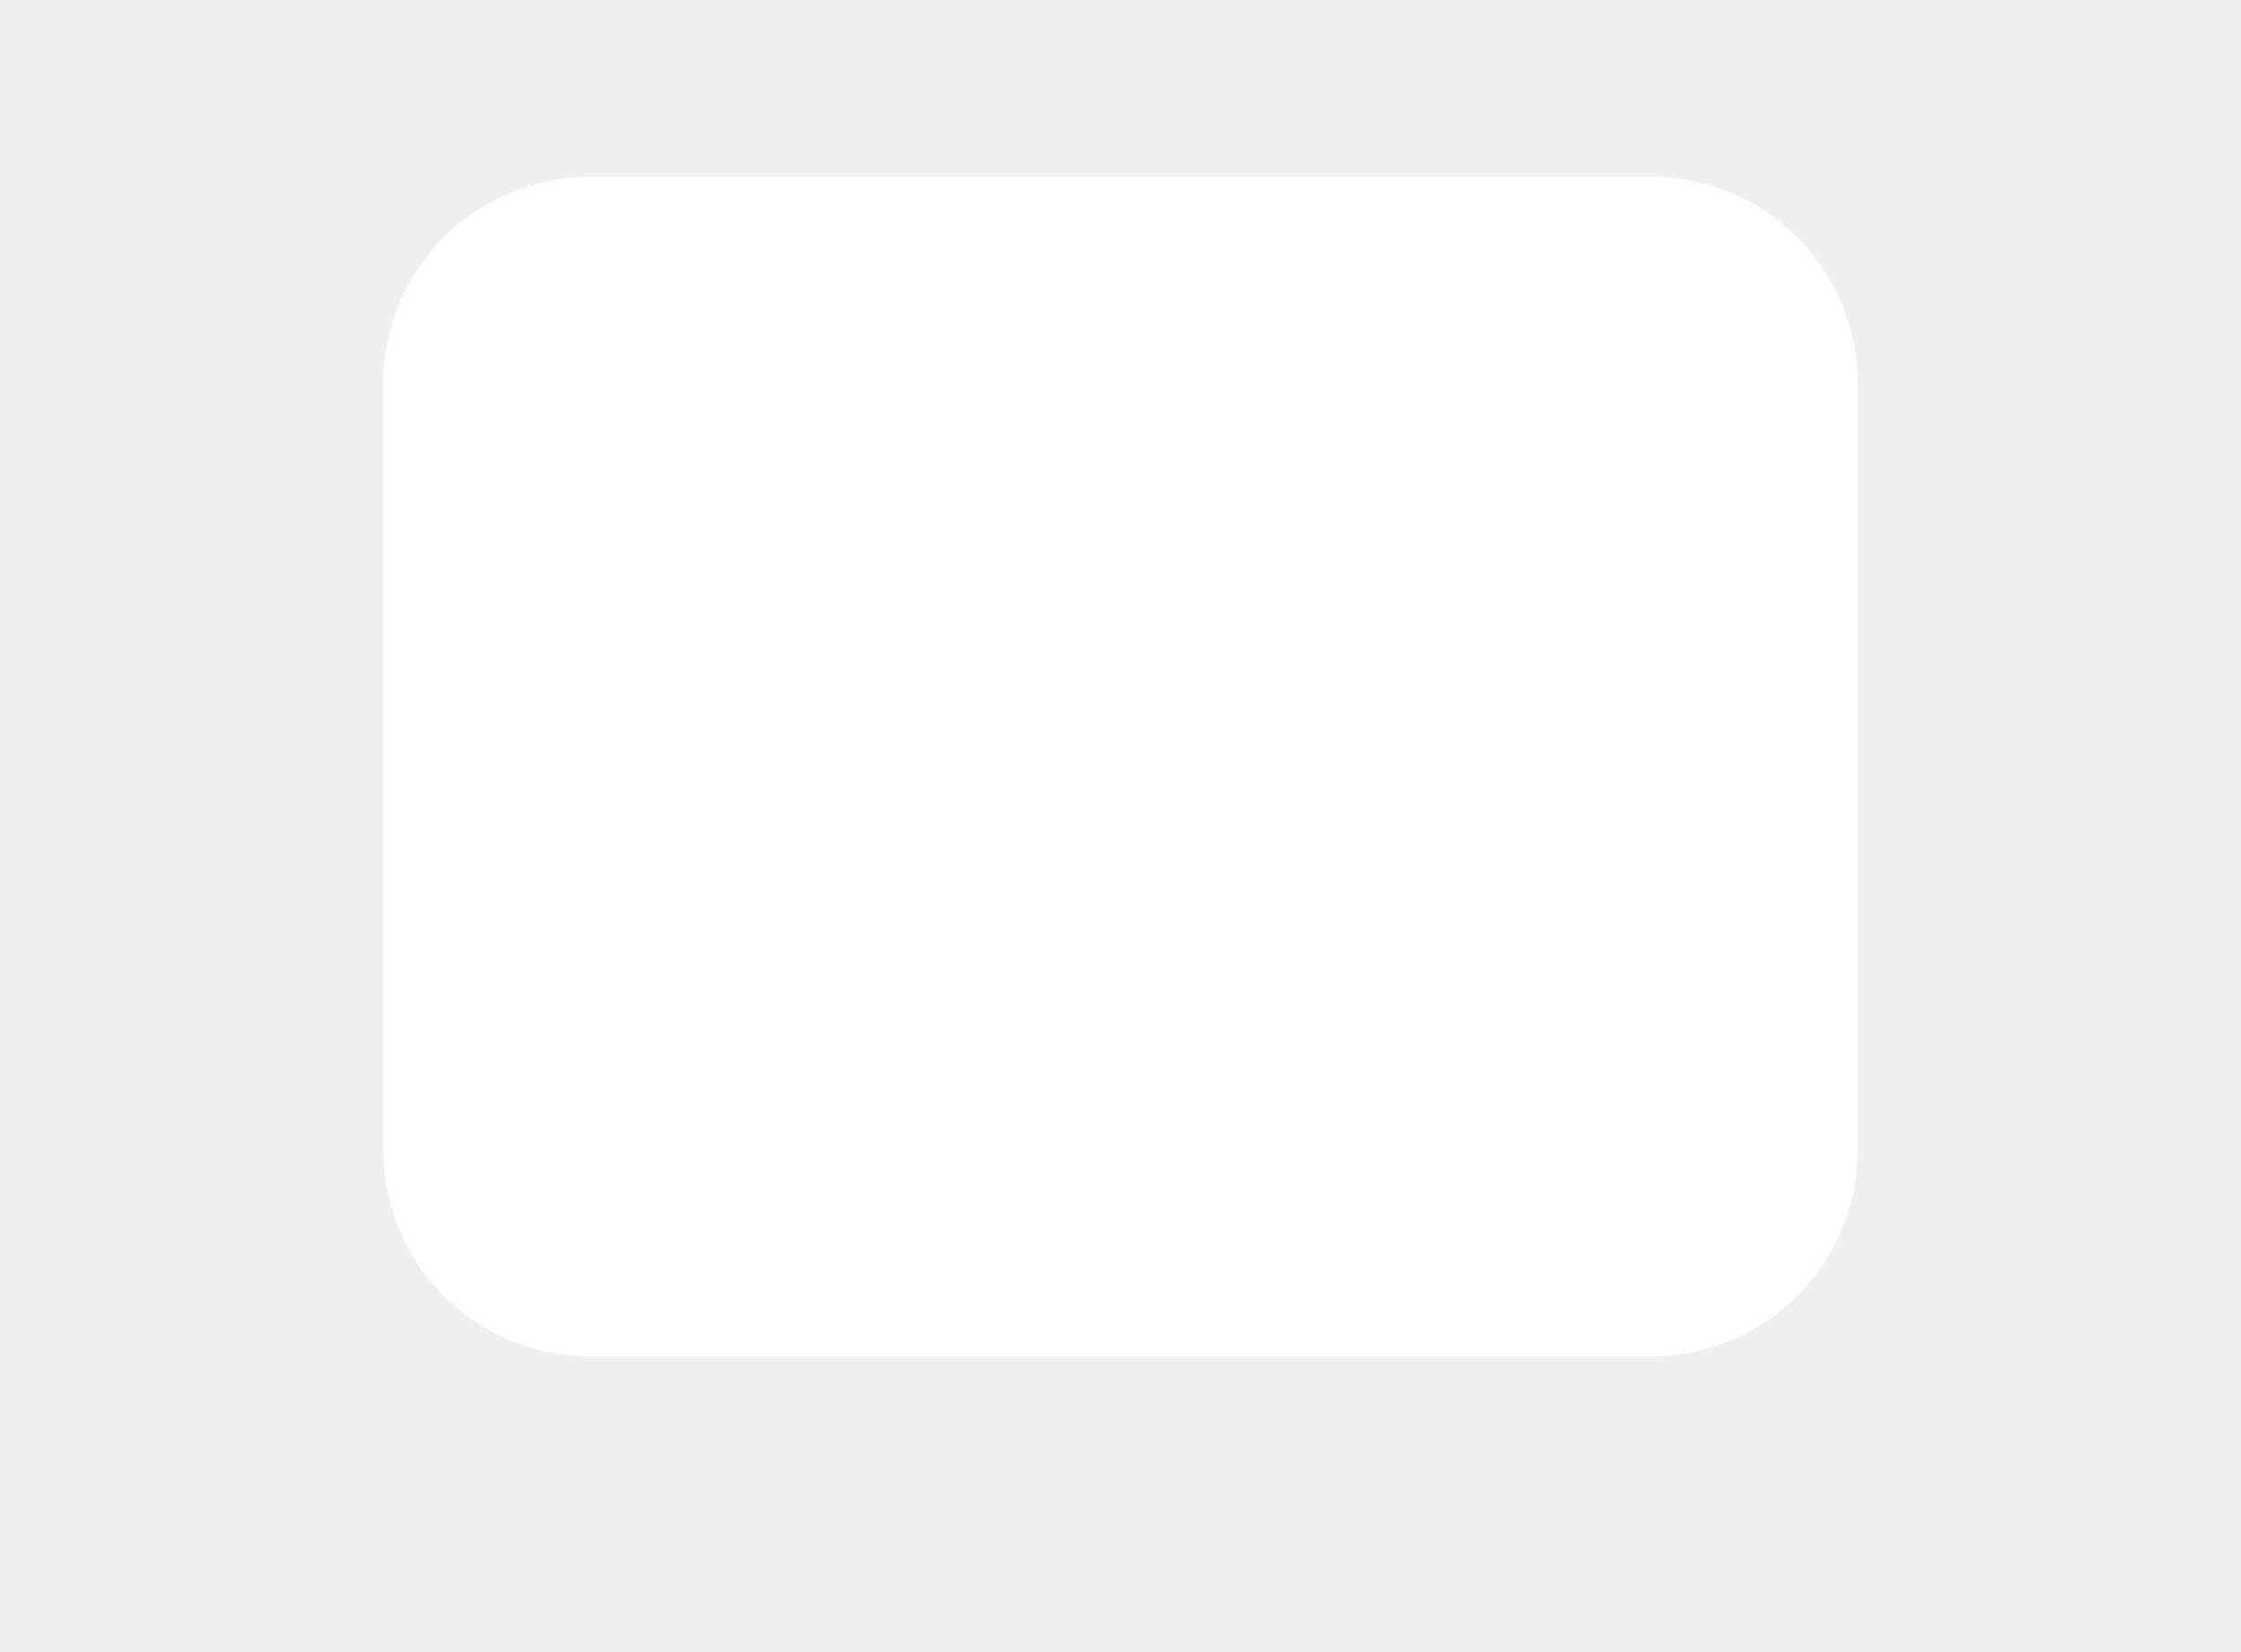
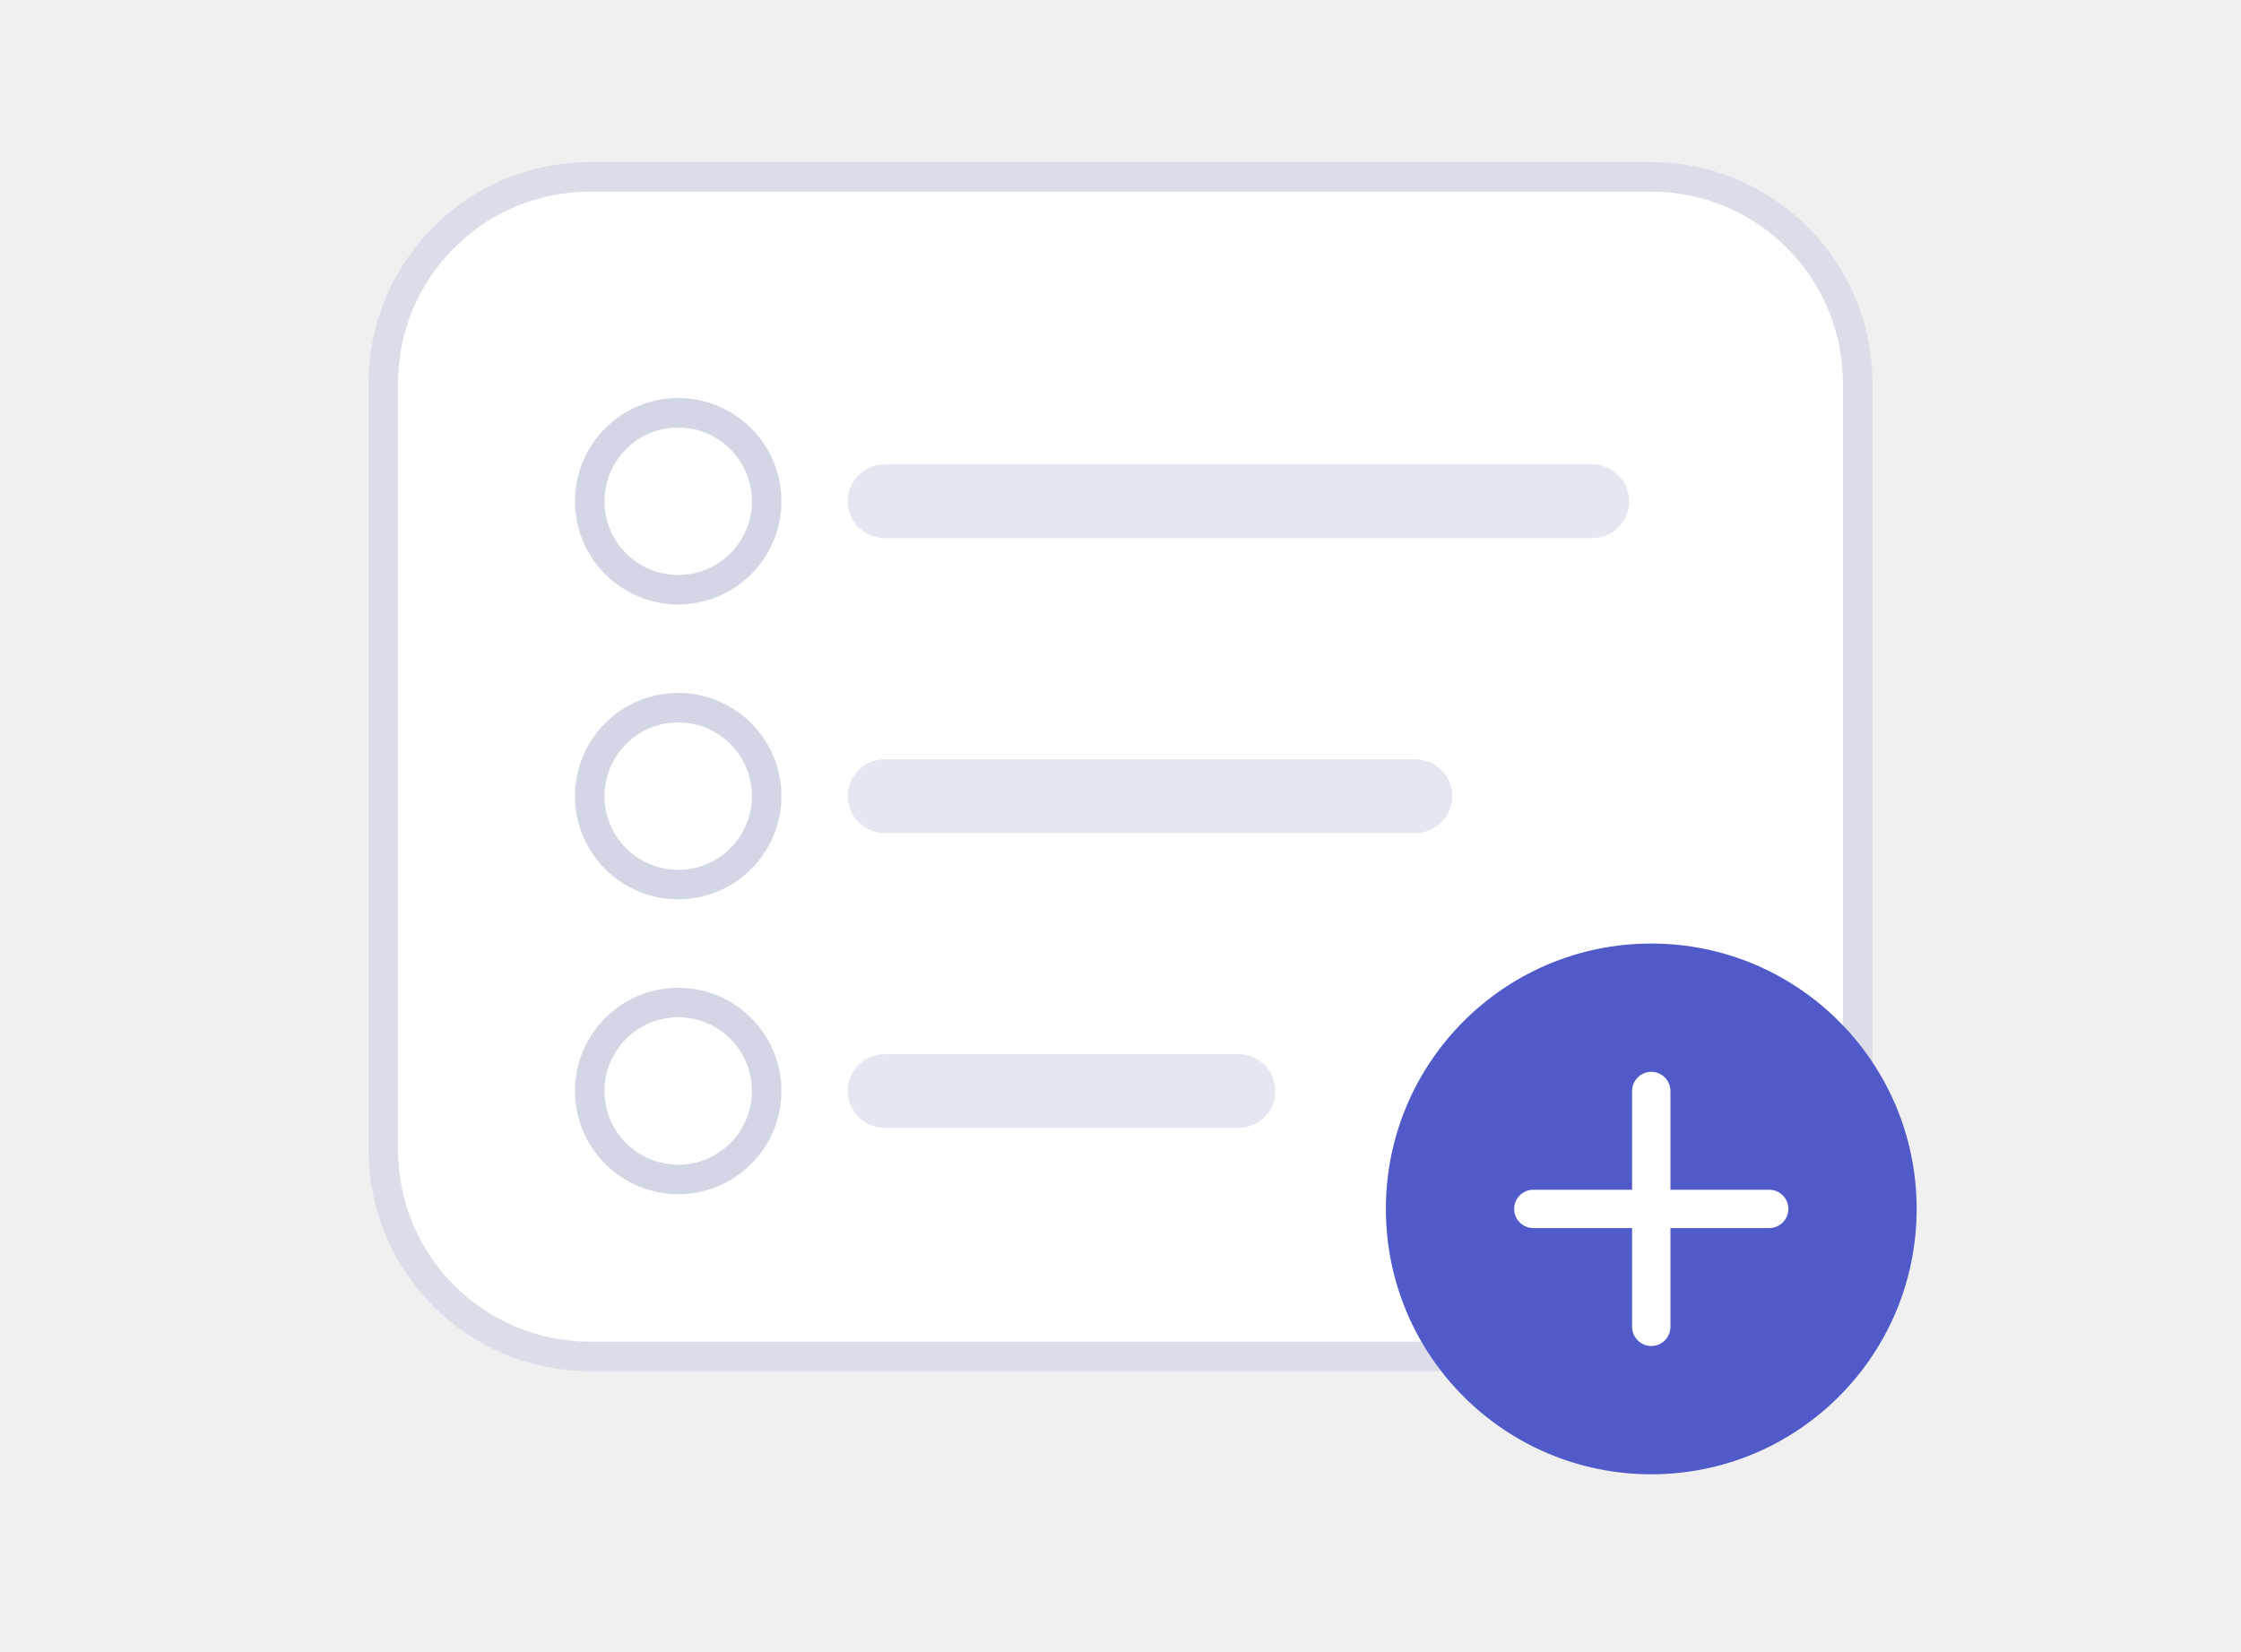
<svg xmlns="http://www.w3.org/2000/svg" viewBox="0 0 152 112" fill="none">
-   <rect x="26" y="12" width="100" height="80" rx="14" fill="#fff" stroke="oklch(0.9 0.015 275)" stroke-width="2">
+   <rect x="26" y="12" width="100" height="80" rx="14" fill="#fff" stroke="#DBDDE8" stroke-width="2">
  </rect>
-   <circle cx="46" cy="34" r="6" stroke="oklch(0.88 0.02 275)" stroke-width="2">
+   <circle cx="46" cy="34" r="6" stroke="#D3D7E5" stroke-width="2">
  </circle>
-   <path d="M60 34h48" stroke="oklch(0.93 0.012 275)" stroke-width="5" stroke-linecap="round">
+   <path d="M60 34h48" stroke="#E5E7F0" stroke-width="5" stroke-linecap="round">
  </path>
-   <circle cx="46" cy="54" r="6" stroke="oklch(0.88 0.02 275)" stroke-width="2">
+   <circle cx="46" cy="54" r="6" stroke="#D3D7E5" stroke-width="2">
  </circle>
-   <path d="M60 54h36" stroke="oklch(0.93 0.012 275)" stroke-width="5" stroke-linecap="round">
+   <path d="M60 54h36" stroke="#E5E7F0" stroke-width="5" stroke-linecap="round">
  </path>
-   <circle cx="46" cy="74" r="6" stroke="oklch(0.88 0.02 275)" stroke-width="2">
+   <circle cx="46" cy="74" r="6" stroke="#D3D7E5" stroke-width="2">
  </circle>
-   <path d="M60 74h24" stroke="oklch(0.93 0.012 275)" stroke-width="5" stroke-linecap="round">
+   <path d="M60 74h24" stroke="#E5E7F0" stroke-width="5" stroke-linecap="round">
  </path>
-   <circle cx="112" cy="82" r="18" fill="oklch(0.52 0.17 275)">
+   <circle cx="112" cy="82" r="18" fill="#505AC8">
  </circle>
  <path d="M112 74v16M104 82h16" stroke="#fff" stroke-width="2.6" stroke-linecap="round">
  </path>
</svg>
